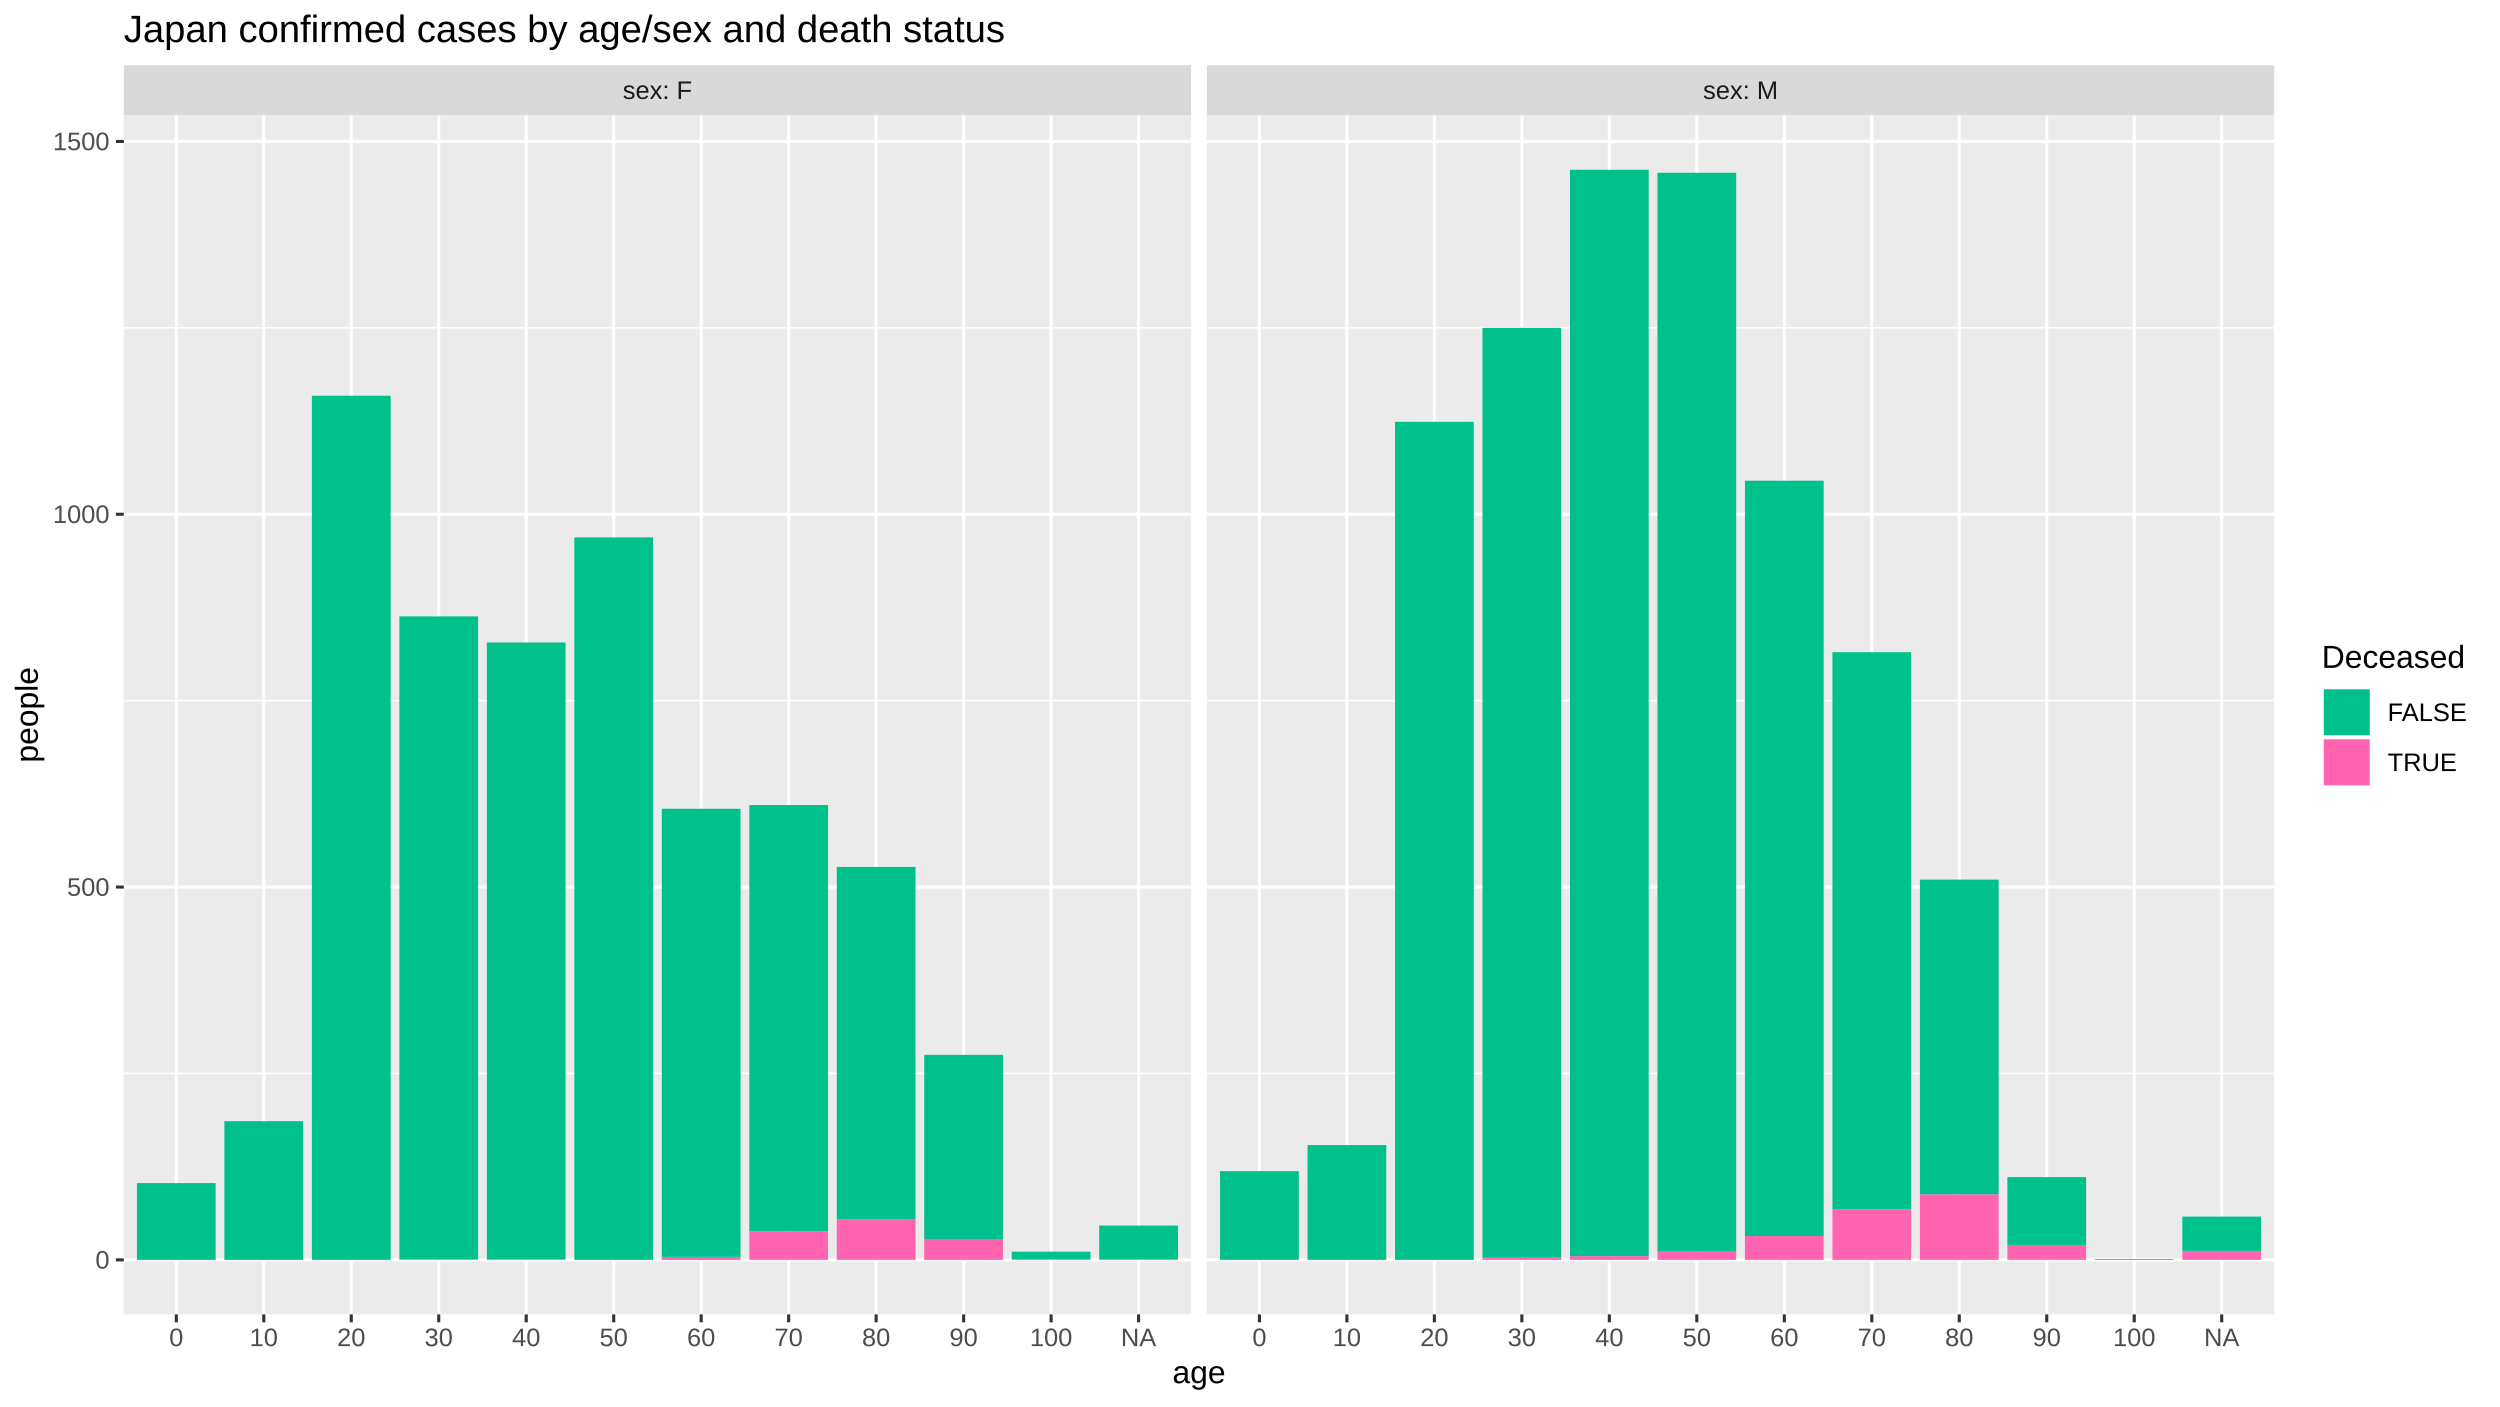
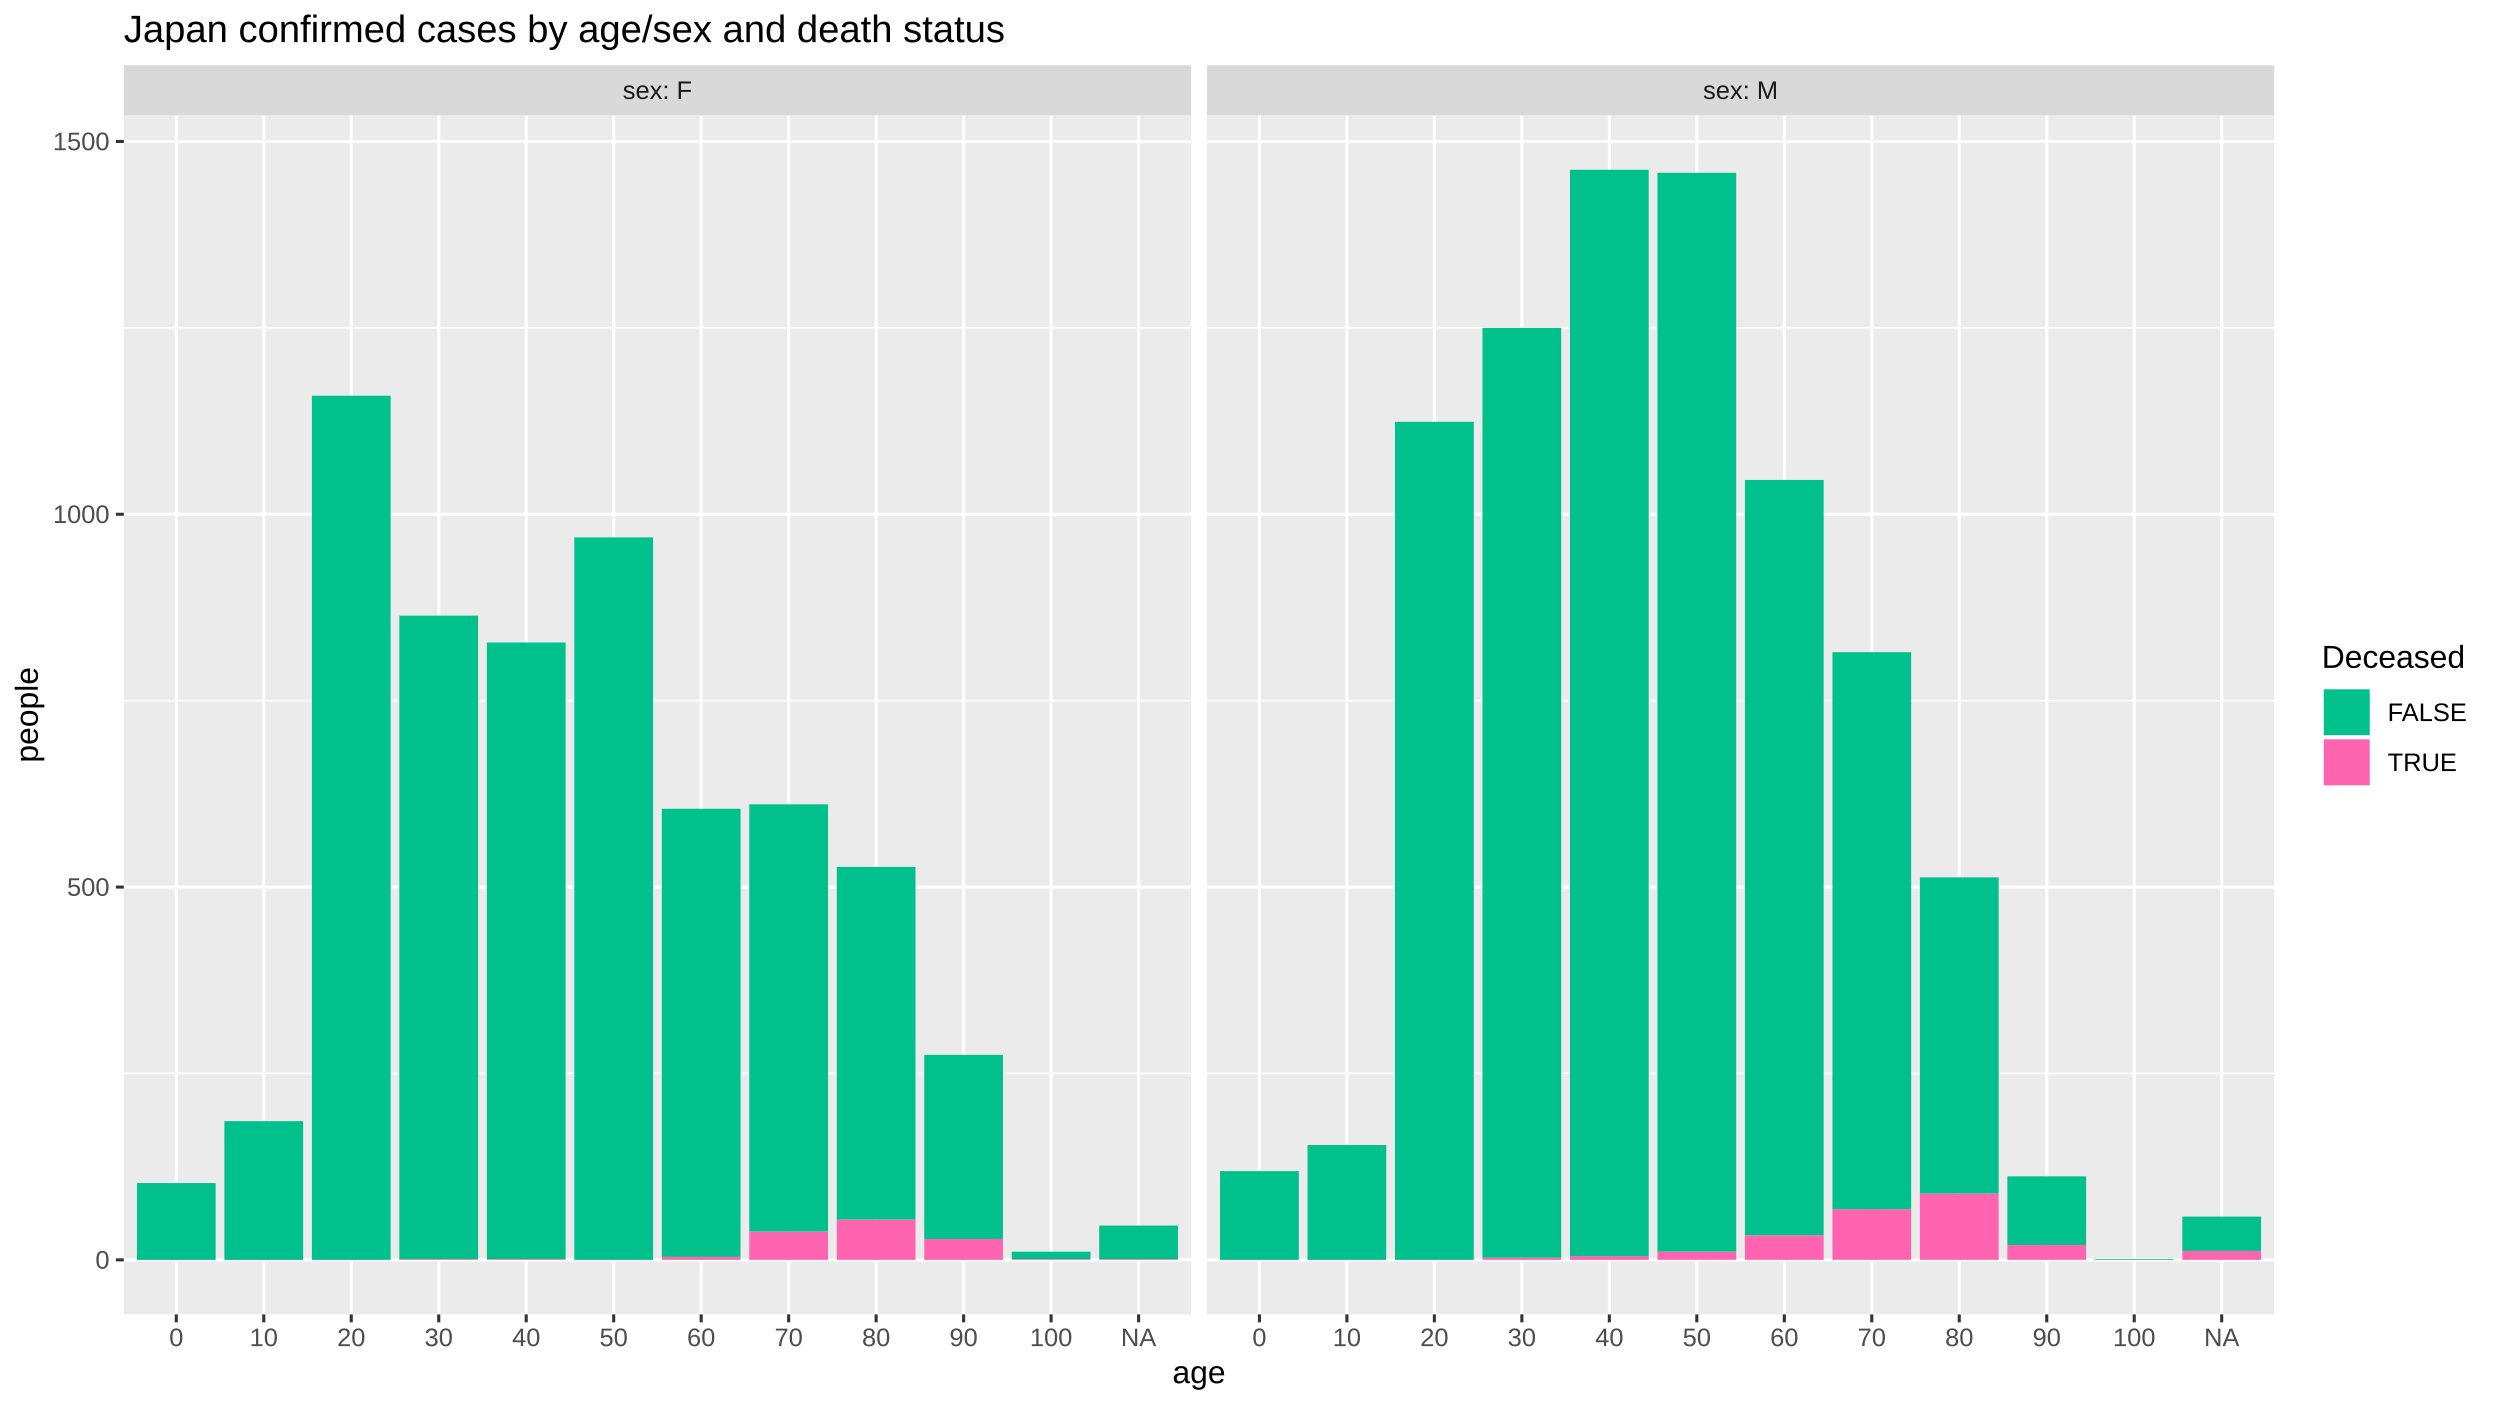
<svg xmlns="http://www.w3.org/2000/svg" viewBox="0 0 864.00 486.00">
  <defs>
    <style type="text/css">
    line, polyline, polygon, path, rect, circle {
      fill: none;
      stroke: #000000;
      stroke-linecap: round;
      stroke-linejoin: round;
      stroke-miterlimit: 10.00;
    }
  </style>
  </defs>
  <rect width="100%" height="100%" style="stroke: none; fill: #FFFFFF;" />
  <rect x="0.00" y="-0" width="864.00" height="486.00" style="stroke-width: 1.07; stroke: #FFFFFF; fill: #FFFFFF;" />
  <defs>
    <clipPath id="cpNDIuNzl8NDExLjY0fDQ1NC4yNXwzOS44NA==">
      <rect x="42.79" y="39.84" width="368.85" height="414.40" />
    </clipPath>
  </defs>
  <rect x="42.79" y="39.84" width="368.85" height="414.40" style="stroke-width: 1.07; stroke: none; fill: #EBEBEB;" clip-path="url(#cpNDIuNzl8NDExLjY0fDQ1NC4yNXwzOS44NA==)" />
  <polyline points="42.79,370.99 411.64,370.99 " style="stroke-width: 0.53; stroke: #FFFFFF; stroke-linecap: butt;" clip-path="url(#cpNDIuNzl8NDExLjY0fDQ1NC4yNXwzOS44NA==)" />
  <polyline points="42.79,242.15 411.64,242.15 " style="stroke-width: 0.53; stroke: #FFFFFF; stroke-linecap: butt;" clip-path="url(#cpNDIuNzl8NDExLjY0fDQ1NC4yNXwzOS44NA==)" />
  <polyline points="42.79,113.31 411.64,113.31 " style="stroke-width: 0.53; stroke: #FFFFFF; stroke-linecap: butt;" clip-path="url(#cpNDIuNzl8NDExLjY0fDQ1NC4yNXwzOS44NA==)" />
  <polyline points="42.79,435.41 411.64,435.41 " style="stroke-width: 1.07; stroke: #FFFFFF; stroke-linecap: butt;" clip-path="url(#cpNDIuNzl8NDExLjY0fDQ1NC4yNXwzOS44NA==)" />
  <polyline points="42.79,306.57 411.64,306.57 " style="stroke-width: 1.07; stroke: #FFFFFF; stroke-linecap: butt;" clip-path="url(#cpNDIuNzl8NDExLjY0fDQ1NC4yNXwzOS44NA==)" />
  <polyline points="42.79,177.73 411.64,177.73 " style="stroke-width: 1.07; stroke: #FFFFFF; stroke-linecap: butt;" clip-path="url(#cpNDIuNzl8NDExLjY0fDQ1NC4yNXwzOS44NA==)" />
  <polyline points="42.79,48.89 411.64,48.89 " style="stroke-width: 1.07; stroke: #FFFFFF; stroke-linecap: butt;" clip-path="url(#cpNDIuNzl8NDExLjY0fDQ1NC4yNXwzOS44NA==)" />
  <polyline points="60.93,454.25 60.93,39.84 " style="stroke-width: 1.07; stroke: #FFFFFF; stroke-linecap: butt;" clip-path="url(#cpNDIuNzl8NDExLjY0fDQ1NC4yNXwzOS44NA==)" />
  <polyline points="91.16,454.25 91.16,39.84 " style="stroke-width: 1.07; stroke: #FFFFFF; stroke-linecap: butt;" clip-path="url(#cpNDIuNzl8NDExLjY0fDQ1NC4yNXwzOS44NA==)" />
  <polyline points="121.39,454.25 121.39,39.84 " style="stroke-width: 1.07; stroke: #FFFFFF; stroke-linecap: butt;" clip-path="url(#cpNDIuNzl8NDExLjY0fDQ1NC4yNXwzOS44NA==)" />
  <polyline points="151.63,454.25 151.63,39.84 " style="stroke-width: 1.07; stroke: #FFFFFF; stroke-linecap: butt;" clip-path="url(#cpNDIuNzl8NDExLjY0fDQ1NC4yNXwzOS44NA==)" />
  <polyline points="181.86,454.25 181.86,39.84 " style="stroke-width: 1.07; stroke: #FFFFFF; stroke-linecap: butt;" clip-path="url(#cpNDIuNzl8NDExLjY0fDQ1NC4yNXwzOS44NA==)" />
  <polyline points="212.09,454.25 212.09,39.84 " style="stroke-width: 1.07; stroke: #FFFFFF; stroke-linecap: butt;" clip-path="url(#cpNDIuNzl8NDExLjY0fDQ1NC4yNXwzOS44NA==)" />
  <polyline points="242.33,454.25 242.33,39.84 " style="stroke-width: 1.07; stroke: #FFFFFF; stroke-linecap: butt;" clip-path="url(#cpNDIuNzl8NDExLjY0fDQ1NC4yNXwzOS44NA==)" />
  <polyline points="272.56,454.25 272.56,39.84 " style="stroke-width: 1.07; stroke: #FFFFFF; stroke-linecap: butt;" clip-path="url(#cpNDIuNzl8NDExLjY0fDQ1NC4yNXwzOS44NA==)" />
  <polyline points="302.79,454.25 302.79,39.84 " style="stroke-width: 1.07; stroke: #FFFFFF; stroke-linecap: butt;" clip-path="url(#cpNDIuNzl8NDExLjY0fDQ1NC4yNXwzOS44NA==)" />
  <polyline points="333.03,454.25 333.03,39.84 " style="stroke-width: 1.07; stroke: #FFFFFF; stroke-linecap: butt;" clip-path="url(#cpNDIuNzl8NDExLjY0fDQ1NC4yNXwzOS44NA==)" />
  <polyline points="363.26,454.25 363.26,39.84 " style="stroke-width: 1.07; stroke: #FFFFFF; stroke-linecap: butt;" clip-path="url(#cpNDIuNzl8NDExLjY0fDQ1NC4yNXwzOS44NA==)" />
  <polyline points="393.50,454.25 393.50,39.84 " style="stroke-width: 1.07; stroke: #FFFFFF; stroke-linecap: butt;" clip-path="url(#cpNDIuNzl8NDExLjY0fDQ1NC4yNXwzOS44NA==)" />
  <rect x="47.32" y="408.87" width="27.21" height="26.54" style="stroke-width: 1.07; stroke: none; stroke-linecap: butt; fill: #00C08B;" clip-path="url(#cpNDIuNzl8NDExLjY0fDQ1NC4yNXwzOS44NA==)" />
  <rect x="77.55" y="387.48" width="27.21" height="47.93" style="stroke-width: 1.07; stroke: none; stroke-linecap: butt; fill: #00C08B;" clip-path="url(#cpNDIuNzl8NDExLjY0fDQ1NC4yNXwzOS44NA==)" />
  <rect x="107.79" y="136.76" width="27.21" height="298.65" style="stroke-width: 1.07; stroke: none; stroke-linecap: butt; fill: #00C08B;" clip-path="url(#cpNDIuNzl8NDExLjY0fDQ1NC4yNXwzOS44NA==)" />
  <rect x="138.02" y="435.15" width="27.21" height="0.26" style="stroke-width: 1.07; stroke: none; stroke-linecap: butt; fill: #FF64B0;" clip-path="url(#cpNDIuNzl8NDExLjY0fDQ1NC4yNXwzOS44NA==)" />
-   <rect x="138.02" y="213.03" width="27.21" height="222.12" style="stroke-width: 1.07; stroke: none; stroke-linecap: butt; fill: #00C08B;" clip-path="url(#cpNDIuNzl8NDExLjY0fDQ1NC4yNXwzOS44NA==)" />
+   <rect x="138.02" y="212.77" width="27.21" height="222.38" style="stroke-width: 1.07; stroke: none; stroke-linecap: butt; fill: #00C08B;" clip-path="url(#cpNDIuNzl8NDExLjY0fDQ1NC4yNXwzOS44NA==)" />
  <rect x="168.25" y="435.15" width="27.21" height="0.26" style="stroke-width: 1.07; stroke: none; stroke-linecap: butt; fill: #FF64B0;" clip-path="url(#cpNDIuNzl8NDExLjY0fDQ1NC4yNXwzOS44NA==)" />
  <rect x="168.25" y="222.05" width="27.21" height="213.10" style="stroke-width: 1.07; stroke: none; stroke-linecap: butt; fill: #00C08B;" clip-path="url(#cpNDIuNzl8NDExLjY0fDQ1NC4yNXwzOS44NA==)" />
  <rect x="198.49" y="185.72" width="27.21" height="249.69" style="stroke-width: 1.07; stroke: none; stroke-linecap: butt; fill: #00C08B;" clip-path="url(#cpNDIuNzl8NDExLjY0fDQ1NC4yNXwzOS44NA==)" />
  <rect x="228.72" y="434.38" width="27.21" height="1.03" style="stroke-width: 1.07; stroke: none; stroke-linecap: butt; fill: #FF64B0;" clip-path="url(#cpNDIuNzl8NDExLjY0fDQ1NC4yNXwzOS44NA==)" />
  <rect x="228.72" y="279.51" width="27.21" height="154.87" style="stroke-width: 1.07; stroke: none; stroke-linecap: butt; fill: #00C08B;" clip-path="url(#cpNDIuNzl8NDExLjY0fDQ1NC4yNXwzOS44NA==)" />
  <rect x="258.96" y="425.62" width="27.21" height="9.79" style="stroke-width: 1.07; stroke: none; stroke-linecap: butt; fill: #FF64B0;" clip-path="url(#cpNDIuNzl8NDExLjY0fDQ1NC4yNXwzOS44NA==)" />
-   <rect x="258.96" y="278.22" width="27.21" height="147.39" style="stroke-width: 1.07; stroke: none; stroke-linecap: butt; fill: #00C08B;" clip-path="url(#cpNDIuNzl8NDExLjY0fDQ1NC4yNXwzOS44NA==)" />
+   <rect x="258.96" y="277.97" width="27.21" height="147.65" style="stroke-width: 1.07; stroke: none; stroke-linecap: butt; fill: #00C08B;" clip-path="url(#cpNDIuNzl8NDExLjY0fDQ1NC4yNXwzOS44NA==)" />
  <rect x="289.19" y="421.50" width="27.21" height="13.91" style="stroke-width: 1.07; stroke: none; stroke-linecap: butt; fill: #FF64B0;" clip-path="url(#cpNDIuNzl8NDExLjY0fDQ1NC4yNXwzOS44NA==)" />
  <rect x="289.19" y="299.61" width="27.21" height="121.88" style="stroke-width: 1.07; stroke: none; stroke-linecap: butt; fill: #00C08B;" clip-path="url(#cpNDIuNzl8NDExLjY0fDQ1NC4yNXwzOS44NA==)" />
  <rect x="319.42" y="428.20" width="27.21" height="7.22" style="stroke-width: 1.07; stroke: none; stroke-linecap: butt; fill: #FF64B0;" clip-path="url(#cpNDIuNzl8NDExLjY0fDQ1NC4yNXwzOS44NA==)" />
  <rect x="319.42" y="364.55" width="27.21" height="63.65" style="stroke-width: 1.07; stroke: none; stroke-linecap: butt; fill: #00C08B;" clip-path="url(#cpNDIuNzl8NDExLjY0fDQ1NC4yNXwzOS44NA==)" />
  <rect x="349.66" y="435.15" width="27.21" height="0.26" style="stroke-width: 1.07; stroke: none; stroke-linecap: butt; fill: #FF64B0;" clip-path="url(#cpNDIuNzl8NDExLjY0fDQ1NC4yNXwzOS44NA==)" />
  <rect x="349.66" y="432.58" width="27.21" height="2.58" style="stroke-width: 1.07; stroke: none; stroke-linecap: butt; fill: #00C08B;" clip-path="url(#cpNDIuNzl8NDExLjY0fDQ1NC4yNXwzOS44NA==)" />
  <rect x="379.89" y="435.15" width="27.21" height="0.26" style="stroke-width: 1.07; stroke: none; stroke-linecap: butt; fill: #FF64B0;" clip-path="url(#cpNDIuNzl8NDExLjY0fDQ1NC4yNXwzOS44NA==)" />
  <rect x="379.89" y="423.56" width="27.21" height="11.60" style="stroke-width: 1.07; stroke: none; stroke-linecap: butt; fill: #00C08B;" clip-path="url(#cpNDIuNzl8NDExLjY0fDQ1NC4yNXwzOS44NA==)" />
  <defs>
    <clipPath id="cpMC4wMHw4NjQuMDB8NDg2LjAwfDAuMDA=">
      <rect x="0.00" y="0.00" width="864.00" height="486.00" />
    </clipPath>
  </defs>
  <defs>
    <clipPath id="cpNDE3LjExfDc4NS45N3w0NTQuMjV8MzkuODQ=">
      <rect x="417.11" y="39.84" width="368.85" height="414.40" />
    </clipPath>
  </defs>
  <rect x="417.11" y="39.84" width="368.85" height="414.40" style="stroke-width: 1.07; stroke: none; fill: #EBEBEB;" clip-path="url(#cpNDE3LjExfDc4NS45N3w0NTQuMjV8MzkuODQ=)" />
  <polyline points="417.11,370.99 785.97,370.99 " style="stroke-width: 0.53; stroke: #FFFFFF; stroke-linecap: butt;" clip-path="url(#cpNDE3LjExfDc4NS45N3w0NTQuMjV8MzkuODQ=)" />
  <polyline points="417.11,242.15 785.97,242.15 " style="stroke-width: 0.53; stroke: #FFFFFF; stroke-linecap: butt;" clip-path="url(#cpNDE3LjExfDc4NS45N3w0NTQuMjV8MzkuODQ=)" />
  <polyline points="417.11,113.31 785.97,113.31 " style="stroke-width: 0.53; stroke: #FFFFFF; stroke-linecap: butt;" clip-path="url(#cpNDE3LjExfDc4NS45N3w0NTQuMjV8MzkuODQ=)" />
  <polyline points="417.11,435.41 785.97,435.41 " style="stroke-width: 1.07; stroke: #FFFFFF; stroke-linecap: butt;" clip-path="url(#cpNDE3LjExfDc4NS45N3w0NTQuMjV8MzkuODQ=)" />
  <polyline points="417.11,306.57 785.97,306.57 " style="stroke-width: 1.07; stroke: #FFFFFF; stroke-linecap: butt;" clip-path="url(#cpNDE3LjExfDc4NS45N3w0NTQuMjV8MzkuODQ=)" />
  <polyline points="417.11,177.73 785.97,177.73 " style="stroke-width: 1.07; stroke: #FFFFFF; stroke-linecap: butt;" clip-path="url(#cpNDE3LjExfDc4NS45N3w0NTQuMjV8MzkuODQ=)" />
  <polyline points="417.11,48.89 785.97,48.89 " style="stroke-width: 1.07; stroke: #FFFFFF; stroke-linecap: butt;" clip-path="url(#cpNDE3LjExfDc4NS45N3w0NTQuMjV8MzkuODQ=)" />
  <polyline points="435.26,454.25 435.26,39.84 " style="stroke-width: 1.07; stroke: #FFFFFF; stroke-linecap: butt;" clip-path="url(#cpNDE3LjExfDc4NS45N3w0NTQuMjV8MzkuODQ=)" />
  <polyline points="465.49,454.25 465.49,39.84 " style="stroke-width: 1.07; stroke: #FFFFFF; stroke-linecap: butt;" clip-path="url(#cpNDE3LjExfDc4NS45N3w0NTQuMjV8MzkuODQ=)" />
  <polyline points="495.72,454.25 495.72,39.84 " style="stroke-width: 1.07; stroke: #FFFFFF; stroke-linecap: butt;" clip-path="url(#cpNDE3LjExfDc4NS45N3w0NTQuMjV8MzkuODQ=)" />
  <polyline points="525.96,454.25 525.96,39.84 " style="stroke-width: 1.07; stroke: #FFFFFF; stroke-linecap: butt;" clip-path="url(#cpNDE3LjExfDc4NS45N3w0NTQuMjV8MzkuODQ=)" />
  <polyline points="556.19,454.25 556.19,39.84 " style="stroke-width: 1.07; stroke: #FFFFFF; stroke-linecap: butt;" clip-path="url(#cpNDE3LjExfDc4NS45N3w0NTQuMjV8MzkuODQ=)" />
  <polyline points="586.42,454.25 586.42,39.84 " style="stroke-width: 1.07; stroke: #FFFFFF; stroke-linecap: butt;" clip-path="url(#cpNDE3LjExfDc4NS45N3w0NTQuMjV8MzkuODQ=)" />
  <polyline points="616.66,454.25 616.66,39.84 " style="stroke-width: 1.07; stroke: #FFFFFF; stroke-linecap: butt;" clip-path="url(#cpNDE3LjExfDc4NS45N3w0NTQuMjV8MzkuODQ=)" />
  <polyline points="646.89,454.25 646.89,39.84 " style="stroke-width: 1.07; stroke: #FFFFFF; stroke-linecap: butt;" clip-path="url(#cpNDE3LjExfDc4NS45N3w0NTQuMjV8MzkuODQ=)" />
  <polyline points="677.12,454.25 677.12,39.84 " style="stroke-width: 1.07; stroke: #FFFFFF; stroke-linecap: butt;" clip-path="url(#cpNDE3LjExfDc4NS45N3w0NTQuMjV8MzkuODQ=)" />
  <polyline points="707.36,454.25 707.36,39.84 " style="stroke-width: 1.07; stroke: #FFFFFF; stroke-linecap: butt;" clip-path="url(#cpNDE3LjExfDc4NS45N3w0NTQuMjV8MzkuODQ=)" />
  <polyline points="737.59,454.25 737.59,39.84 " style="stroke-width: 1.07; stroke: #FFFFFF; stroke-linecap: butt;" clip-path="url(#cpNDE3LjExfDc4NS45N3w0NTQuMjV8MzkuODQ=)" />
  <polyline points="767.82,454.25 767.82,39.84 " style="stroke-width: 1.07; stroke: #FFFFFF; stroke-linecap: butt;" clip-path="url(#cpNDE3LjExfDc4NS45N3w0NTQuMjV8MzkuODQ=)" />
  <rect x="421.65" y="404.75" width="27.21" height="30.66" style="stroke-width: 1.07; stroke: none; stroke-linecap: butt; fill: #00C08B;" clip-path="url(#cpNDE3LjExfDc4NS45N3w0NTQuMjV8MzkuODQ=)" />
  <rect x="451.88" y="395.73" width="27.21" height="39.68" style="stroke-width: 1.07; stroke: none; stroke-linecap: butt; fill: #00C08B;" clip-path="url(#cpNDE3LjExfDc4NS45N3w0NTQuMjV8MzkuODQ=)" />
  <rect x="482.12" y="145.78" width="27.21" height="289.63" style="stroke-width: 1.07; stroke: none; stroke-linecap: butt; fill: #00C08B;" clip-path="url(#cpNDE3LjExfDc4NS45N3w0NTQuMjV8MzkuODQ=)" />
  <rect x="512.35" y="434.64" width="27.21" height="0.77" style="stroke-width: 1.07; stroke: none; stroke-linecap: butt; fill: #FF64B0;" clip-path="url(#cpNDE3LjExfDc4NS45N3w0NTQuMjV8MzkuODQ=)" />
  <rect x="512.35" y="113.31" width="27.21" height="321.33" style="stroke-width: 1.07; stroke: none; stroke-linecap: butt; fill: #00C08B;" clip-path="url(#cpNDE3LjExfDc4NS45N3w0NTQuMjV8MzkuODQ=)" />
  <rect x="542.58" y="434.12" width="27.21" height="1.29" style="stroke-width: 1.07; stroke: none; stroke-linecap: butt; fill: #FF64B0;" clip-path="url(#cpNDE3LjExfDc4NS45N3w0NTQuMjV8MzkuODQ=)" />
  <rect x="542.58" y="58.68" width="27.21" height="375.44" style="stroke-width: 1.07; stroke: none; stroke-linecap: butt; fill: #00C08B;" clip-path="url(#cpNDE3LjExfDc4NS45N3w0NTQuMjV8MzkuODQ=)" />
  <rect x="572.82" y="432.58" width="27.21" height="2.83" style="stroke-width: 1.07; stroke: none; stroke-linecap: butt; fill: #FF64B0;" clip-path="url(#cpNDE3LjExfDc4NS45N3w0NTQuMjV8MzkuODQ=)" />
  <rect x="572.82" y="59.71" width="27.21" height="372.87" style="stroke-width: 1.07; stroke: none; stroke-linecap: butt; fill: #00C08B;" clip-path="url(#cpNDE3LjExfDc4NS45N3w0NTQuMjV8MzkuODQ=)" />
-   <rect x="603.05" y="427.16" width="27.21" height="8.25" style="stroke-width: 1.07; stroke: none; stroke-linecap: butt; fill: #FF64B0;" clip-path="url(#cpNDE3LjExfDc4NS45N3w0NTQuMjV8MzkuODQ=)" />
-   <rect x="603.05" y="166.13" width="27.21" height="261.03" style="stroke-width: 1.07; stroke: none; stroke-linecap: butt; fill: #00C08B;" clip-path="url(#cpNDE3LjExfDc4NS45N3w0NTQuMjV8MzkuODQ=)" />
+   <rect x="603.05" y="426.91" width="27.21" height="8.50" style="stroke-width: 1.07; stroke: none; stroke-linecap: butt; fill: #FF64B0;" clip-path="url(#cpNDE3LjExfDc4NS45N3w0NTQuMjV8MzkuODQ=)" />
+   <rect x="603.05" y="165.87" width="27.21" height="261.03" style="stroke-width: 1.07; stroke: none; stroke-linecap: butt; fill: #00C08B;" clip-path="url(#cpNDE3LjExfDc4NS45N3w0NTQuMjV8MzkuODQ=)" />
  <rect x="633.29" y="417.89" width="27.21" height="17.52" style="stroke-width: 1.07; stroke: none; stroke-linecap: butt; fill: #FF64B0;" clip-path="url(#cpNDE3LjExfDc4NS45N3w0NTQuMjV8MzkuODQ=)" />
  <rect x="633.29" y="225.40" width="27.21" height="192.49" style="stroke-width: 1.07; stroke: none; stroke-linecap: butt; fill: #00C08B;" clip-path="url(#cpNDE3LjExfDc4NS45N3w0NTQuMjV8MzkuODQ=)" />
-   <rect x="663.52" y="412.73" width="27.21" height="22.68" style="stroke-width: 1.07; stroke: none; stroke-linecap: butt; fill: #FF64B0;" clip-path="url(#cpNDE3LjExfDc4NS45N3w0NTQuMjV8MzkuODQ=)" />
-   <rect x="663.52" y="303.99" width="27.21" height="108.74" style="stroke-width: 1.07; stroke: none; stroke-linecap: butt; fill: #00C08B;" clip-path="url(#cpNDE3LjExfDc4NS45N3w0NTQuMjV8MzkuODQ=)" />
+   <rect x="663.52" y="412.48" width="27.21" height="22.93" style="stroke-width: 1.07; stroke: none; stroke-linecap: butt; fill: #FF64B0;" clip-path="url(#cpNDE3LjExfDc4NS45N3w0NTQuMjV8MzkuODQ=)" />
+   <rect x="663.52" y="303.22" width="27.21" height="109.26" style="stroke-width: 1.07; stroke: none; stroke-linecap: butt; fill: #00C08B;" clip-path="url(#cpNDE3LjExfDc4NS45N3w0NTQuMjV8MzkuODQ=)" />
  <rect x="693.75" y="430.26" width="27.21" height="5.15" style="stroke-width: 1.07; stroke: none; stroke-linecap: butt; fill: #FF64B0;" clip-path="url(#cpNDE3LjExfDc4NS45N3w0NTQuMjV8MzkuODQ=)" />
-   <rect x="693.75" y="406.81" width="27.21" height="23.45" style="stroke-width: 1.07; stroke: none; stroke-linecap: butt; fill: #00C08B;" clip-path="url(#cpNDE3LjExfDc4NS45N3w0NTQuMjV8MzkuODQ=)" />
+   <rect x="693.75" y="406.55" width="27.21" height="23.71" style="stroke-width: 1.07; stroke: none; stroke-linecap: butt; fill: #00C08B;" clip-path="url(#cpNDE3LjExfDc4NS45N3w0NTQuMjV8MzkuODQ=)" />
  <rect x="723.99" y="435.15" width="27.21" height="0.26" style="stroke-width: 1.07; stroke: none; stroke-linecap: butt; fill: #00C08B;" clip-path="url(#cpNDE3LjExfDc4NS45N3w0NTQuMjV8MzkuODQ=)" />
  <rect x="754.22" y="432.32" width="27.21" height="3.09" style="stroke-width: 1.07; stroke: none; stroke-linecap: butt; fill: #FF64B0;" clip-path="url(#cpNDE3LjExfDc4NS45N3w0NTQuMjV8MzkuODQ=)" />
  <rect x="754.22" y="420.46" width="27.21" height="11.85" style="stroke-width: 1.07; stroke: none; stroke-linecap: butt; fill: #00C08B;" clip-path="url(#cpNDE3LjExfDc4NS45N3w0NTQuMjV8MzkuODQ=)" />
  <defs>
    <clipPath id="cpMC4wMHw4NjQuMDB8NDg2LjAwfDAuMDA=">
      <rect x="0.00" y="0.00" width="864.00" height="486.00" />
    </clipPath>
  </defs>
  <defs>
    <clipPath id="cpNDIuNzl8NDExLjY0fDM5Ljg0fDIyLjUz">
      <rect x="42.79" y="22.53" width="368.85" height="17.31" />
    </clipPath>
  </defs>
  <rect x="42.79" y="22.53" width="368.85" height="17.31" style="stroke-width: 1.07; stroke: none; fill: #D9D9D9;" clip-path="url(#cpNDIuNzl8NDExLjY0fDM5Ljg0fDIyLjUz)" />
  <g clip-path="url(#cpNDIuNzl8NDExLjY0fDM5Ljg0fDIyLjUz)">
    <text x="215.23" y="34.21" style="font-size: 8.80px; fill: #1A1A1A; font-family: Liberation Sans;" textLength="23.96px" lengthAdjust="spacingAndGlyphs">sex: F</text>
  </g>
  <defs>
    <clipPath id="cpMC4wMHw4NjQuMDB8NDg2LjAwfDAuMDA=">
      <rect x="0.00" y="0.00" width="864.00" height="486.00" />
    </clipPath>
  </defs>
  <defs>
    <clipPath id="cpNDE3LjExfDc4NS45N3wzOS44NHwyMi41Mw==">
      <rect x="417.11" y="22.53" width="368.85" height="17.31" />
    </clipPath>
  </defs>
  <rect x="417.11" y="22.53" width="368.85" height="17.31" style="stroke-width: 1.07; stroke: none; fill: #D9D9D9;" clip-path="url(#cpNDE3LjExfDc4NS45N3wzOS44NHwyMi41Mw==)" />
  <g clip-path="url(#cpNDE3LjExfDc4NS45N3wzOS44NHwyMi41Mw==)">
    <text x="588.58" y="34.21" style="font-size: 8.80px; fill: #1A1A1A; font-family: Liberation Sans;" textLength="25.91px" lengthAdjust="spacingAndGlyphs">sex: M</text>
  </g>
  <defs>
    <clipPath id="cpMC4wMHw4NjQuMDB8NDg2LjAwfDAuMDA=">
      <rect x="0.00" y="0.00" width="864.00" height="486.00" />
    </clipPath>
  </defs>
  <polyline points="60.93,456.99 60.93,454.25 " style="stroke-width: 1.07; stroke: #333333; stroke-linecap: butt;" clip-path="url(#cpMC4wMHw4NjQuMDB8NDg2LjAwfDAuMDA=)" />
  <polyline points="91.16,456.99 91.16,454.25 " style="stroke-width: 1.07; stroke: #333333; stroke-linecap: butt;" clip-path="url(#cpMC4wMHw4NjQuMDB8NDg2LjAwfDAuMDA=)" />
  <polyline points="121.39,456.99 121.39,454.25 " style="stroke-width: 1.07; stroke: #333333; stroke-linecap: butt;" clip-path="url(#cpMC4wMHw4NjQuMDB8NDg2LjAwfDAuMDA=)" />
  <polyline points="151.63,456.99 151.63,454.25 " style="stroke-width: 1.07; stroke: #333333; stroke-linecap: butt;" clip-path="url(#cpMC4wMHw4NjQuMDB8NDg2LjAwfDAuMDA=)" />
  <polyline points="181.86,456.99 181.86,454.25 " style="stroke-width: 1.07; stroke: #333333; stroke-linecap: butt;" clip-path="url(#cpMC4wMHw4NjQuMDB8NDg2LjAwfDAuMDA=)" />
  <polyline points="212.09,456.99 212.09,454.25 " style="stroke-width: 1.07; stroke: #333333; stroke-linecap: butt;" clip-path="url(#cpMC4wMHw4NjQuMDB8NDg2LjAwfDAuMDA=)" />
  <polyline points="242.33,456.99 242.33,454.25 " style="stroke-width: 1.07; stroke: #333333; stroke-linecap: butt;" clip-path="url(#cpMC4wMHw4NjQuMDB8NDg2LjAwfDAuMDA=)" />
  <polyline points="272.56,456.99 272.56,454.25 " style="stroke-width: 1.07; stroke: #333333; stroke-linecap: butt;" clip-path="url(#cpMC4wMHw4NjQuMDB8NDg2LjAwfDAuMDA=)" />
  <polyline points="302.79,456.99 302.79,454.25 " style="stroke-width: 1.07; stroke: #333333; stroke-linecap: butt;" clip-path="url(#cpMC4wMHw4NjQuMDB8NDg2LjAwfDAuMDA=)" />
  <polyline points="333.03,456.99 333.03,454.25 " style="stroke-width: 1.07; stroke: #333333; stroke-linecap: butt;" clip-path="url(#cpMC4wMHw4NjQuMDB8NDg2LjAwfDAuMDA=)" />
  <polyline points="363.26,456.99 363.26,454.25 " style="stroke-width: 1.07; stroke: #333333; stroke-linecap: butt;" clip-path="url(#cpMC4wMHw4NjQuMDB8NDg2LjAwfDAuMDA=)" />
  <polyline points="393.50,456.99 393.50,454.25 " style="stroke-width: 1.07; stroke: #333333; stroke-linecap: butt;" clip-path="url(#cpMC4wMHw4NjQuMDB8NDg2LjAwfDAuMDA=)" />
  <g clip-path="url(#cpMC4wMHw4NjQuMDB8NDg2LjAwfDAuMDA=)">
    <text x="58.48" y="465.23" style="font-size: 8.80px; fill: #4D4D4D; font-family: Liberation Sans;" textLength="4.89px" lengthAdjust="spacingAndGlyphs">0</text>
  </g>
  <g clip-path="url(#cpMC4wMHw4NjQuMDB8NDg2LjAwfDAuMDA=)">
    <text x="86.27" y="465.23" style="font-size: 8.80px; fill: #4D4D4D; font-family: Liberation Sans;" textLength="9.79px" lengthAdjust="spacingAndGlyphs">10</text>
  </g>
  <g clip-path="url(#cpMC4wMHw4NjQuMDB8NDg2LjAwfDAuMDA=)">
    <text x="116.50" y="465.23" style="font-size: 8.80px; fill: #4D4D4D; font-family: Liberation Sans;" textLength="9.79px" lengthAdjust="spacingAndGlyphs">20</text>
  </g>
  <g clip-path="url(#cpMC4wMHw4NjQuMDB8NDg2LjAwfDAuMDA=)">
    <text x="146.73" y="465.23" style="font-size: 8.80px; fill: #4D4D4D; font-family: Liberation Sans;" textLength="9.79px" lengthAdjust="spacingAndGlyphs">30</text>
  </g>
  <g clip-path="url(#cpMC4wMHw4NjQuMDB8NDg2LjAwfDAuMDA=)">
    <text x="176.97" y="465.23" style="font-size: 8.80px; fill: #4D4D4D; font-family: Liberation Sans;" textLength="9.79px" lengthAdjust="spacingAndGlyphs">40</text>
  </g>
  <g clip-path="url(#cpMC4wMHw4NjQuMDB8NDg2LjAwfDAuMDA=)">
    <text x="207.20" y="465.23" style="font-size: 8.80px; fill: #4D4D4D; font-family: Liberation Sans;" textLength="9.79px" lengthAdjust="spacingAndGlyphs">50</text>
  </g>
  <g clip-path="url(#cpMC4wMHw4NjQuMDB8NDg2LjAwfDAuMDA=)">
    <text x="237.43" y="465.23" style="font-size: 8.80px; fill: #4D4D4D; font-family: Liberation Sans;" textLength="9.79px" lengthAdjust="spacingAndGlyphs">60</text>
  </g>
  <g clip-path="url(#cpMC4wMHw4NjQuMDB8NDg2LjAwfDAuMDA=)">
    <text x="267.67" y="465.23" style="font-size: 8.80px; fill: #4D4D4D; font-family: Liberation Sans;" textLength="9.79px" lengthAdjust="spacingAndGlyphs">70</text>
  </g>
  <g clip-path="url(#cpMC4wMHw4NjQuMDB8NDg2LjAwfDAuMDA=)">
    <text x="297.90" y="465.23" style="font-size: 8.80px; fill: #4D4D4D; font-family: Liberation Sans;" textLength="9.79px" lengthAdjust="spacingAndGlyphs">80</text>
  </g>
  <g clip-path="url(#cpMC4wMHw4NjQuMDB8NDg2LjAwfDAuMDA=)">
    <text x="328.13" y="465.23" style="font-size: 8.80px; fill: #4D4D4D; font-family: Liberation Sans;" textLength="9.79px" lengthAdjust="spacingAndGlyphs">90</text>
  </g>
  <g clip-path="url(#cpMC4wMHw4NjQuMDB8NDg2LjAwfDAuMDA=)">
    <text x="355.92" y="465.23" style="font-size: 8.80px; fill: #4D4D4D; font-family: Liberation Sans;" textLength="14.68px" lengthAdjust="spacingAndGlyphs">100</text>
  </g>
  <g clip-path="url(#cpMC4wMHw4NjQuMDB8NDg2LjAwfDAuMDA=)">
    <text x="387.38" y="465.23" style="font-size: 8.80px; fill: #4D4D4D; font-family: Liberation Sans;" textLength="12.22px" lengthAdjust="spacingAndGlyphs">NA</text>
  </g>
  <polyline points="435.26,456.99 435.26,454.25 " style="stroke-width: 1.07; stroke: #333333; stroke-linecap: butt;" clip-path="url(#cpMC4wMHw4NjQuMDB8NDg2LjAwfDAuMDA=)" />
  <polyline points="465.49,456.99 465.49,454.25 " style="stroke-width: 1.07; stroke: #333333; stroke-linecap: butt;" clip-path="url(#cpMC4wMHw4NjQuMDB8NDg2LjAwfDAuMDA=)" />
  <polyline points="495.72,456.99 495.72,454.25 " style="stroke-width: 1.07; stroke: #333333; stroke-linecap: butt;" clip-path="url(#cpMC4wMHw4NjQuMDB8NDg2LjAwfDAuMDA=)" />
  <polyline points="525.96,456.99 525.96,454.25 " style="stroke-width: 1.07; stroke: #333333; stroke-linecap: butt;" clip-path="url(#cpMC4wMHw4NjQuMDB8NDg2LjAwfDAuMDA=)" />
  <polyline points="556.19,456.99 556.19,454.25 " style="stroke-width: 1.07; stroke: #333333; stroke-linecap: butt;" clip-path="url(#cpMC4wMHw4NjQuMDB8NDg2LjAwfDAuMDA=)" />
  <polyline points="586.42,456.99 586.42,454.25 " style="stroke-width: 1.07; stroke: #333333; stroke-linecap: butt;" clip-path="url(#cpMC4wMHw4NjQuMDB8NDg2LjAwfDAuMDA=)" />
  <polyline points="616.66,456.99 616.66,454.25 " style="stroke-width: 1.07; stroke: #333333; stroke-linecap: butt;" clip-path="url(#cpMC4wMHw4NjQuMDB8NDg2LjAwfDAuMDA=)" />
  <polyline points="646.89,456.99 646.89,454.25 " style="stroke-width: 1.07; stroke: #333333; stroke-linecap: butt;" clip-path="url(#cpMC4wMHw4NjQuMDB8NDg2LjAwfDAuMDA=)" />
  <polyline points="677.12,456.99 677.12,454.25 " style="stroke-width: 1.07; stroke: #333333; stroke-linecap: butt;" clip-path="url(#cpMC4wMHw4NjQuMDB8NDg2LjAwfDAuMDA=)" />
  <polyline points="707.36,456.99 707.36,454.25 " style="stroke-width: 1.07; stroke: #333333; stroke-linecap: butt;" clip-path="url(#cpMC4wMHw4NjQuMDB8NDg2LjAwfDAuMDA=)" />
  <polyline points="737.59,456.99 737.59,454.25 " style="stroke-width: 1.07; stroke: #333333; stroke-linecap: butt;" clip-path="url(#cpMC4wMHw4NjQuMDB8NDg2LjAwfDAuMDA=)" />
  <polyline points="767.82,456.99 767.82,454.25 " style="stroke-width: 1.07; stroke: #333333; stroke-linecap: butt;" clip-path="url(#cpMC4wMHw4NjQuMDB8NDg2LjAwfDAuMDA=)" />
  <g clip-path="url(#cpMC4wMHw4NjQuMDB8NDg2LjAwfDAuMDA=)">
    <text x="432.81" y="465.23" style="font-size: 8.80px; fill: #4D4D4D; font-family: Liberation Sans;" textLength="4.89px" lengthAdjust="spacingAndGlyphs">0</text>
  </g>
  <g clip-path="url(#cpMC4wMHw4NjQuMDB8NDg2LjAwfDAuMDA=)">
    <text x="460.59" y="465.23" style="font-size: 8.80px; fill: #4D4D4D; font-family: Liberation Sans;" textLength="9.79px" lengthAdjust="spacingAndGlyphs">10</text>
  </g>
  <g clip-path="url(#cpMC4wMHw4NjQuMDB8NDg2LjAwfDAuMDA=)">
    <text x="490.83" y="465.23" style="font-size: 8.80px; fill: #4D4D4D; font-family: Liberation Sans;" textLength="9.79px" lengthAdjust="spacingAndGlyphs">20</text>
  </g>
  <g clip-path="url(#cpMC4wMHw4NjQuMDB8NDg2LjAwfDAuMDA=)">
    <text x="521.06" y="465.23" style="font-size: 8.80px; fill: #4D4D4D; font-family: Liberation Sans;" textLength="9.79px" lengthAdjust="spacingAndGlyphs">30</text>
  </g>
  <g clip-path="url(#cpMC4wMHw4NjQuMDB8NDg2LjAwfDAuMDA=)">
    <text x="551.30" y="465.23" style="font-size: 8.80px; fill: #4D4D4D; font-family: Liberation Sans;" textLength="9.79px" lengthAdjust="spacingAndGlyphs">40</text>
  </g>
  <g clip-path="url(#cpMC4wMHw4NjQuMDB8NDg2LjAwfDAuMDA=)">
    <text x="581.53" y="465.23" style="font-size: 8.80px; fill: #4D4D4D; font-family: Liberation Sans;" textLength="9.79px" lengthAdjust="spacingAndGlyphs">50</text>
  </g>
  <g clip-path="url(#cpMC4wMHw4NjQuMDB8NDg2LjAwfDAuMDA=)">
    <text x="611.76" y="465.23" style="font-size: 8.80px; fill: #4D4D4D; font-family: Liberation Sans;" textLength="9.79px" lengthAdjust="spacingAndGlyphs">60</text>
  </g>
  <g clip-path="url(#cpMC4wMHw4NjQuMDB8NDg2LjAwfDAuMDA=)">
    <text x="642.00" y="465.23" style="font-size: 8.80px; fill: #4D4D4D; font-family: Liberation Sans;" textLength="9.79px" lengthAdjust="spacingAndGlyphs">70</text>
  </g>
  <g clip-path="url(#cpMC4wMHw4NjQuMDB8NDg2LjAwfDAuMDA=)">
    <text x="672.23" y="465.23" style="font-size: 8.80px; fill: #4D4D4D; font-family: Liberation Sans;" textLength="9.79px" lengthAdjust="spacingAndGlyphs">80</text>
  </g>
  <g clip-path="url(#cpMC4wMHw4NjQuMDB8NDg2LjAwfDAuMDA=)">
    <text x="702.46" y="465.23" style="font-size: 8.80px; fill: #4D4D4D; font-family: Liberation Sans;" textLength="9.79px" lengthAdjust="spacingAndGlyphs">90</text>
  </g>
  <g clip-path="url(#cpMC4wMHw4NjQuMDB8NDg2LjAwfDAuMDA=)">
    <text x="730.25" y="465.23" style="font-size: 8.80px; fill: #4D4D4D; font-family: Liberation Sans;" textLength="14.68px" lengthAdjust="spacingAndGlyphs">100</text>
  </g>
  <g clip-path="url(#cpMC4wMHw4NjQuMDB8NDg2LjAwfDAuMDA=)">
    <text x="761.71" y="465.23" style="font-size: 8.80px; fill: #4D4D4D; font-family: Liberation Sans;" textLength="12.22px" lengthAdjust="spacingAndGlyphs">NA</text>
  </g>
  <g clip-path="url(#cpMC4wMHw4NjQuMDB8NDg2LjAwfDAuMDA=)">
    <text x="32.96" y="438.44" style="font-size: 8.80px; fill: #4D4D4D; font-family: Liberation Sans;" textLength="4.89px" lengthAdjust="spacingAndGlyphs">0</text>
  </g>
  <g clip-path="url(#cpMC4wMHw4NjQuMDB8NDg2LjAwfDAuMDA=)">
    <text x="23.17" y="309.60" style="font-size: 8.80px; fill: #4D4D4D; font-family: Liberation Sans;" textLength="14.68px" lengthAdjust="spacingAndGlyphs">500</text>
  </g>
  <g clip-path="url(#cpMC4wMHw4NjQuMDB8NDg2LjAwfDAuMDA=)">
    <text x="18.28" y="180.76" style="font-size: 8.80px; fill: #4D4D4D; font-family: Liberation Sans;" textLength="19.58px" lengthAdjust="spacingAndGlyphs">1000</text>
  </g>
  <g clip-path="url(#cpMC4wMHw4NjQuMDB8NDg2LjAwfDAuMDA=)">
    <text x="18.28" y="51.91" style="font-size: 8.80px; fill: #4D4D4D; font-family: Liberation Sans;" textLength="19.58px" lengthAdjust="spacingAndGlyphs">1500</text>
  </g>
  <polyline points="40.05,435.41 42.79,435.41 " style="stroke-width: 1.07; stroke: #333333; stroke-linecap: butt;" clip-path="url(#cpMC4wMHw4NjQuMDB8NDg2LjAwfDAuMDA=)" />
  <polyline points="40.05,306.57 42.79,306.57 " style="stroke-width: 1.07; stroke: #333333; stroke-linecap: butt;" clip-path="url(#cpMC4wMHw4NjQuMDB8NDg2LjAwfDAuMDA=)" />
  <polyline points="40.05,177.73 42.79,177.73 " style="stroke-width: 1.07; stroke: #333333; stroke-linecap: butt;" clip-path="url(#cpMC4wMHw4NjQuMDB8NDg2LjAwfDAuMDA=)" />
  <polyline points="40.05,48.89 42.79,48.89 " style="stroke-width: 1.07; stroke: #333333; stroke-linecap: butt;" clip-path="url(#cpMC4wMHw4NjQuMDB8NDg2LjAwfDAuMDA=)" />
  <g clip-path="url(#cpMC4wMHw4NjQuMDB8NDg2LjAwfDAuMDA=)">
    <text x="405.20" y="478.03" style="font-size: 11.00px; font-family: Liberation Sans;" textLength="18.35px" lengthAdjust="spacingAndGlyphs">age</text>
  </g>
  <g clip-path="url(#cpMC4wMHw4NjQuMDB8NDg2LjAwfDAuMDA=)">
    <text transform="translate(13.05,263.56) rotate(-90)" style="font-size: 11.00px; font-family: Liberation Sans;" textLength="33.03px" lengthAdjust="spacingAndGlyphs">people</text>
  </g>
  <rect x="796.92" y="216.52" width="61.60" height="61.06" style="stroke-width: 1.07; stroke: none; fill: #FFFFFF;" clip-path="url(#cpMC4wMHw4NjQuMDB8NDg2LjAwfDAuMDA=)" />
  <g clip-path="url(#cpMC4wMHw4NjQuMDB8NDg2LjAwfDAuMDA=)">
    <text x="802.40" y="230.81" style="font-size: 11.00px; font-family: Liberation Sans;" textLength="49.53px" lengthAdjust="spacingAndGlyphs">Deceased</text>
  </g>
  <rect x="802.40" y="237.53" width="17.28" height="17.28" style="stroke-width: 1.07; stroke: #FFFFFF; fill: #F2F2F2;" clip-path="url(#cpMC4wMHw4NjQuMDB8NDg2LjAwfDAuMDA=)" />
  <rect x="803.11" y="238.24" width="15.86" height="15.86" style="stroke-width: 1.07; stroke: none; stroke-linejoin: miter; fill: #00C08B;" clip-path="url(#cpMC4wMHw4NjQuMDB8NDg2LjAwfDAuMDA=)" />
  <rect x="802.40" y="254.81" width="17.28" height="17.28" style="stroke-width: 1.07; stroke: #FFFFFF; fill: #F2F2F2;" clip-path="url(#cpMC4wMHw4NjQuMDB8NDg2LjAwfDAuMDA=)" />
  <rect x="803.11" y="255.52" width="15.86" height="15.86" style="stroke-width: 1.07; stroke: none; stroke-linejoin: miter; fill: #FF64B0;" clip-path="url(#cpMC4wMHw4NjQuMDB8NDg2LjAwfDAuMDA=)" />
  <g clip-path="url(#cpMC4wMHw4NjQuMDB8NDg2LjAwfDAuMDA=)">
    <text x="825.16" y="249.20" style="font-size: 8.80px; font-family: Liberation Sans;" textLength="27.88px" lengthAdjust="spacingAndGlyphs">FALSE</text>
  </g>
  <g clip-path="url(#cpMC4wMHw4NjQuMDB8NDg2LjAwfDAuMDA=)">
    <text x="825.16" y="266.48" style="font-size: 8.80px; font-family: Liberation Sans;" textLength="23.96px" lengthAdjust="spacingAndGlyphs">TRUE</text>
  </g>
  <g clip-path="url(#cpMC4wMHw4NjQuMDB8NDg2LjAwfDAuMDA=)">
    <text x="42.79" y="14.56" style="font-size: 13.20px; font-family: Liberation Sans;" textLength="304.52px" lengthAdjust="spacingAndGlyphs">Japan confirmed cases by age/sex and death status</text>
  </g>
</svg>
